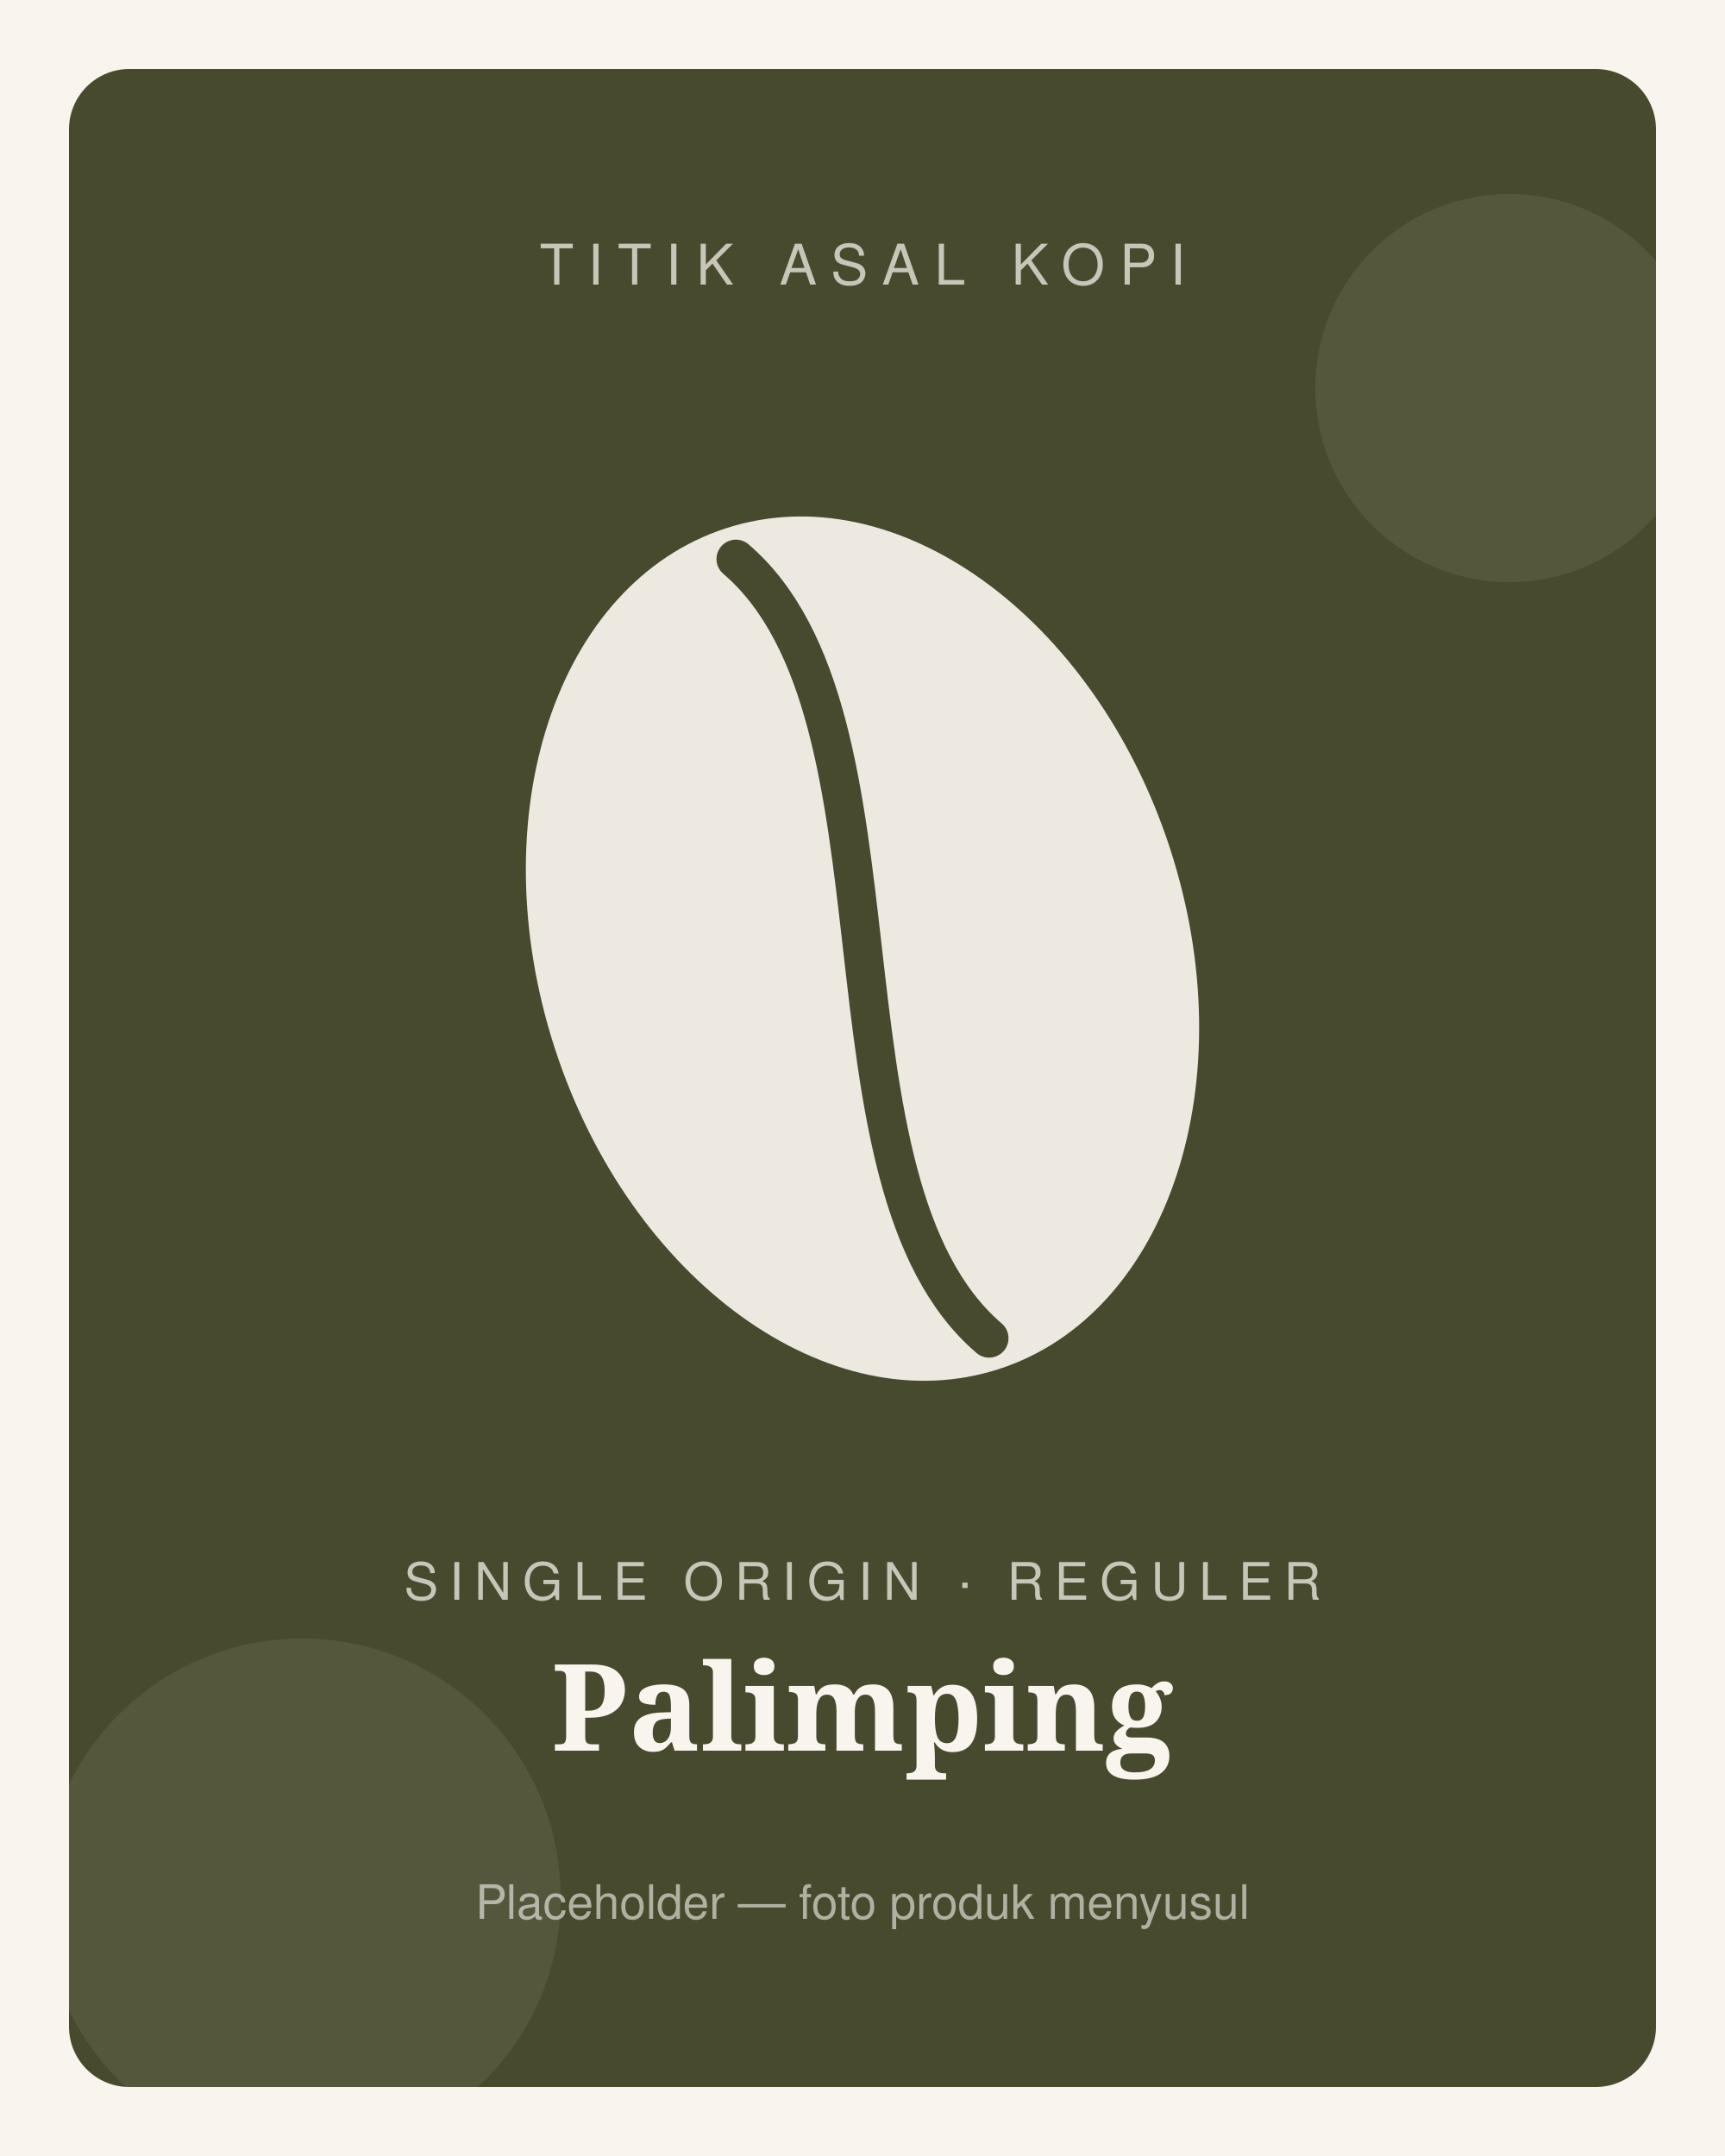
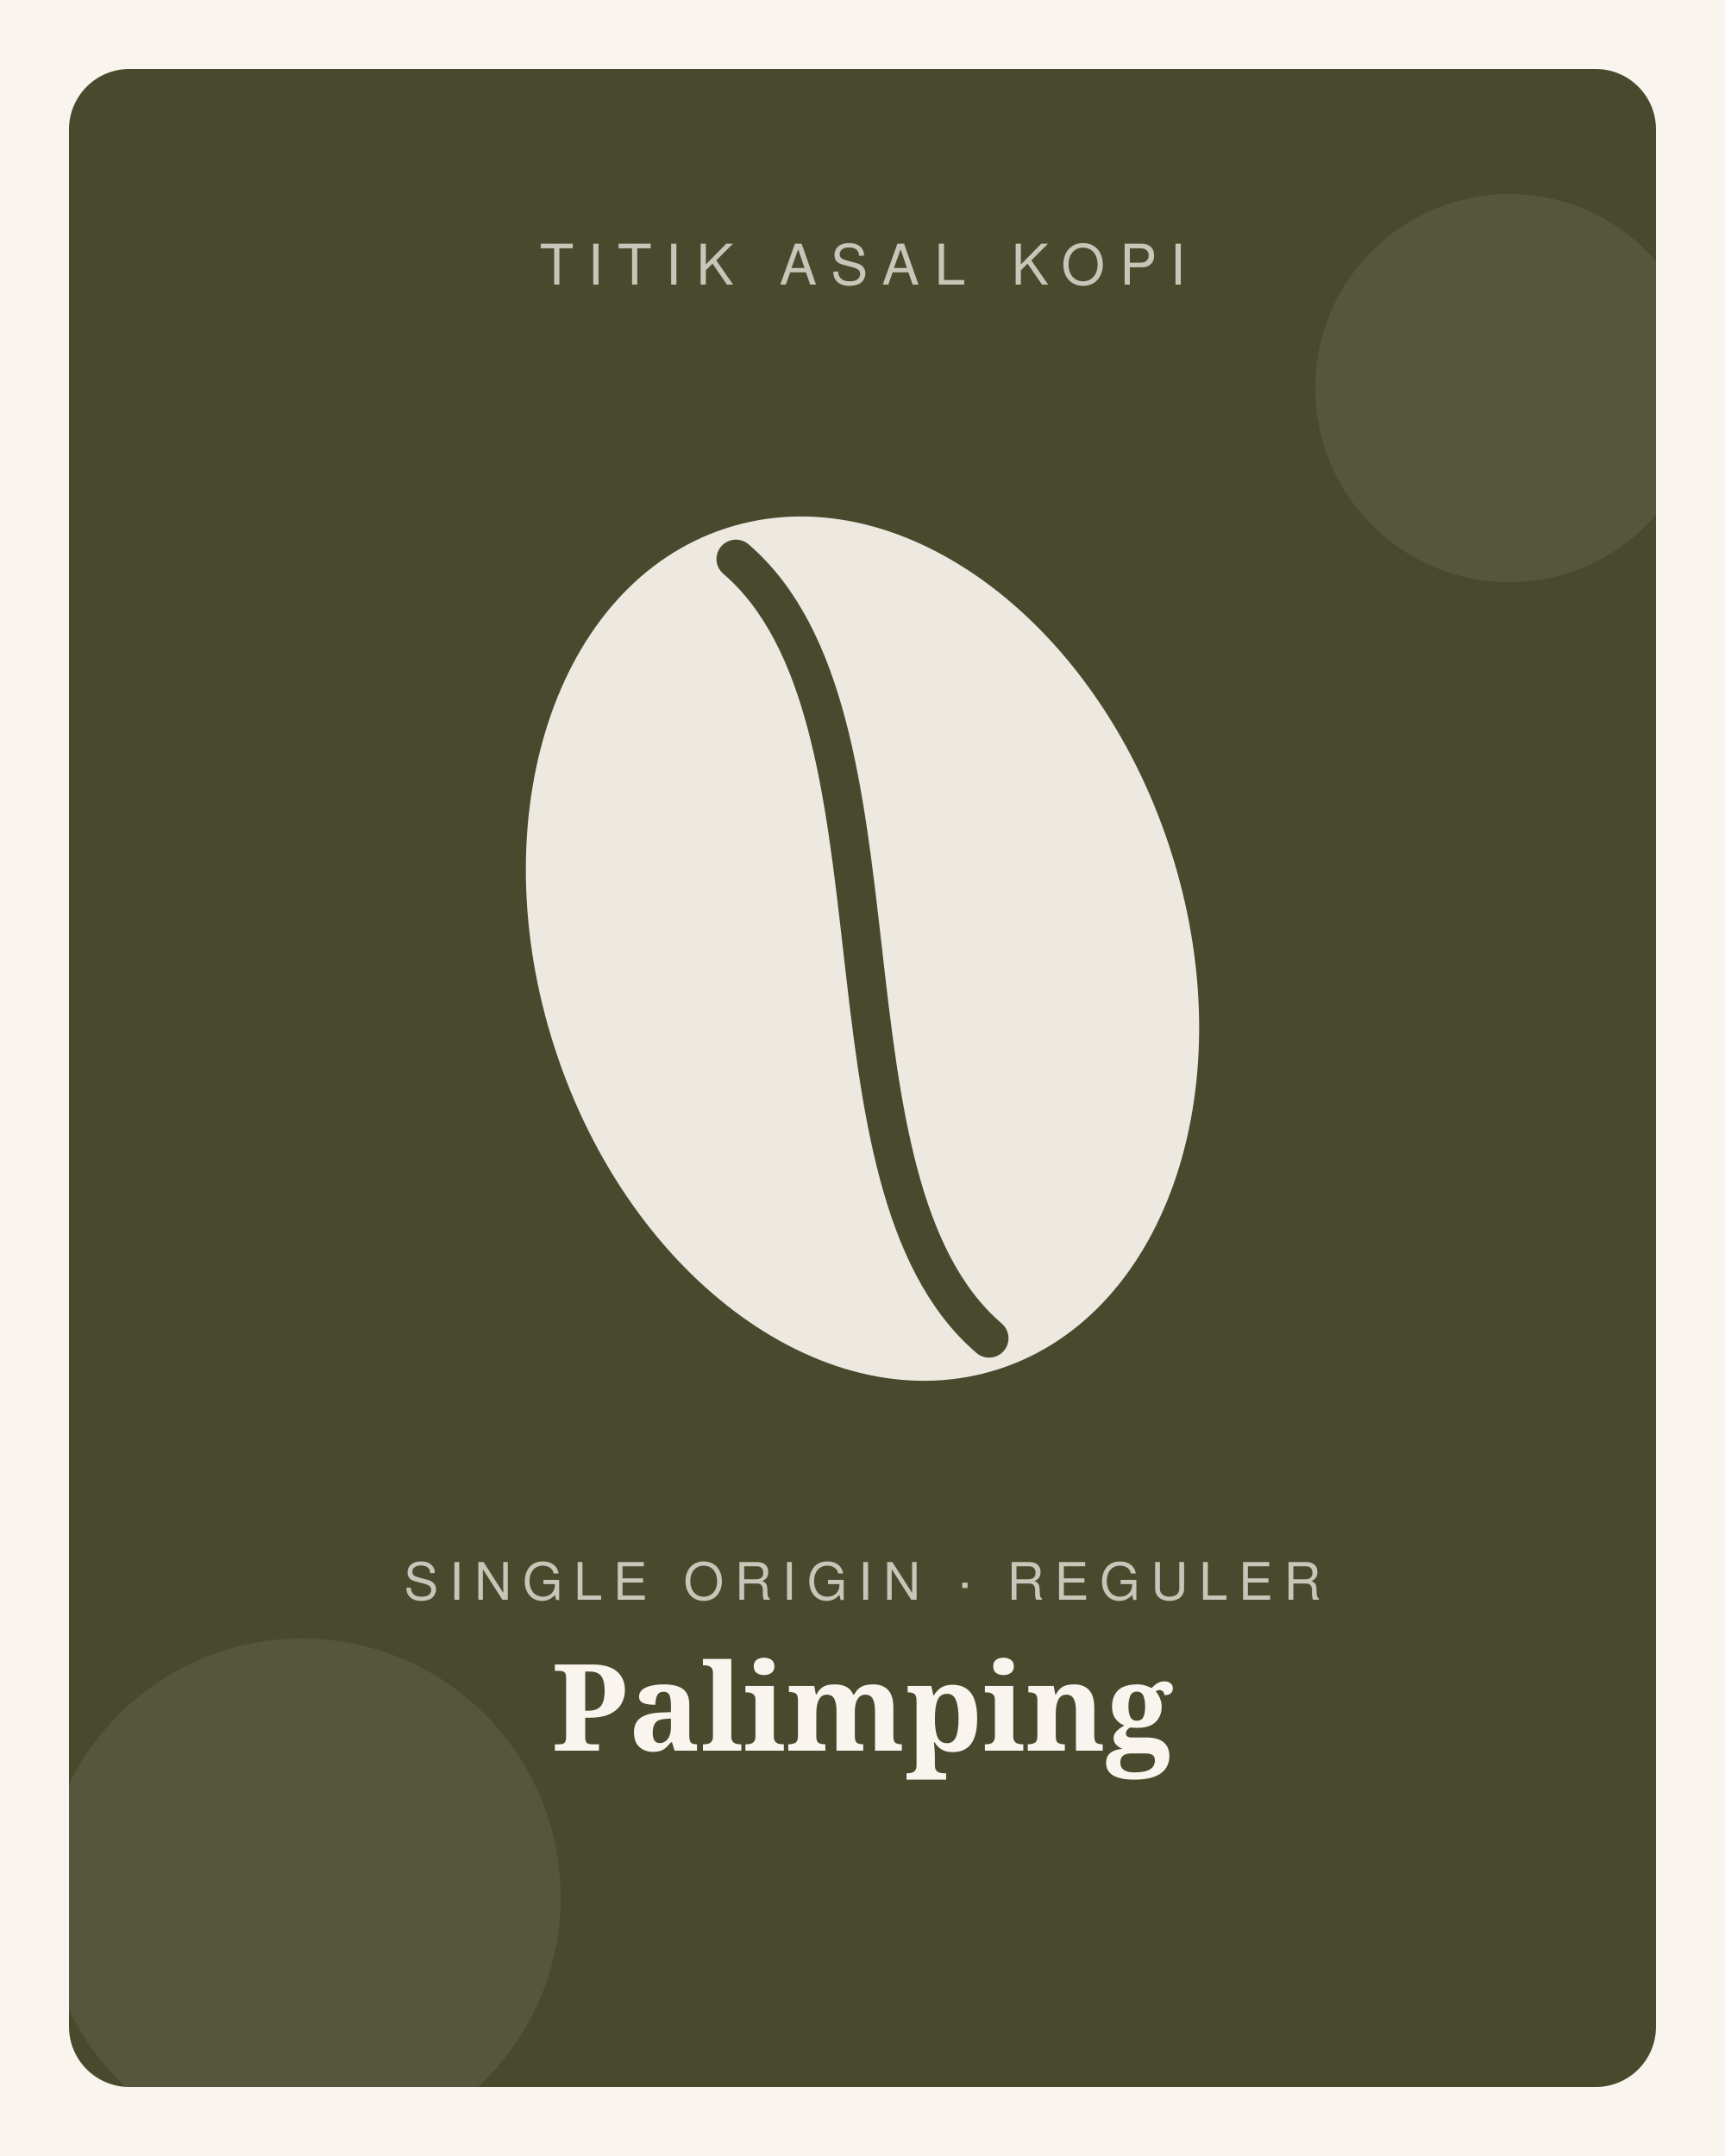
<svg xmlns="http://www.w3.org/2000/svg" viewBox="0 0 800 1000" width="800" height="1000" role="img" aria-label="Placeholder produk Palimping">
  <rect width="800" height="1000" fill="#F9F4EE" />
  <rect x="32" y="32" width="736" height="936" rx="28" fill="#474A2D" />
  <g fill="#F9F4EE" opacity="0.08">
    <circle cx="140" cy="880" r="120" />
    <circle cx="700" cy="180" r="90" />
  </g>
  <text x="400" y="132" text-anchor="middle" fill="#F9F4EE" opacity="0.72" font-family="Barlow Condensed, Arial Narrow, Helvetica, sans-serif" font-size="26" letter-spacing="7">TITIK ASAL KOPI</text>
  <g transform="translate(400 440) rotate(-18)">
    <ellipse rx="150" ry="205" fill="#F9F4EE" opacity="0.93" />
    <path d="M0 -190 C58 -95 -58 95 0 190" fill="none" stroke="#474A2D" stroke-width="18" stroke-linecap="round" />
  </g>
  <text x="400" y="742" text-anchor="middle" fill="#F9F4EE" opacity="0.72" font-family="Barlow Condensed, Arial Narrow, Helvetica, sans-serif" font-size="24" letter-spacing="5">SINGLE ORIGIN · REGULER</text>
  <text x="400" y="812" text-anchor="middle" fill="#F9F4EE" font-family="Fraunces, Georgia, serif" font-size="56" font-weight="600">Palimping</text>
-   <text x="400" y="890" text-anchor="middle" fill="#F9F4EE" opacity="0.6" font-family="Plus Jakarta Sans, Helvetica, Arial, sans-serif" font-size="22">Placeholder — foto produk menyusul</text>
</svg>
